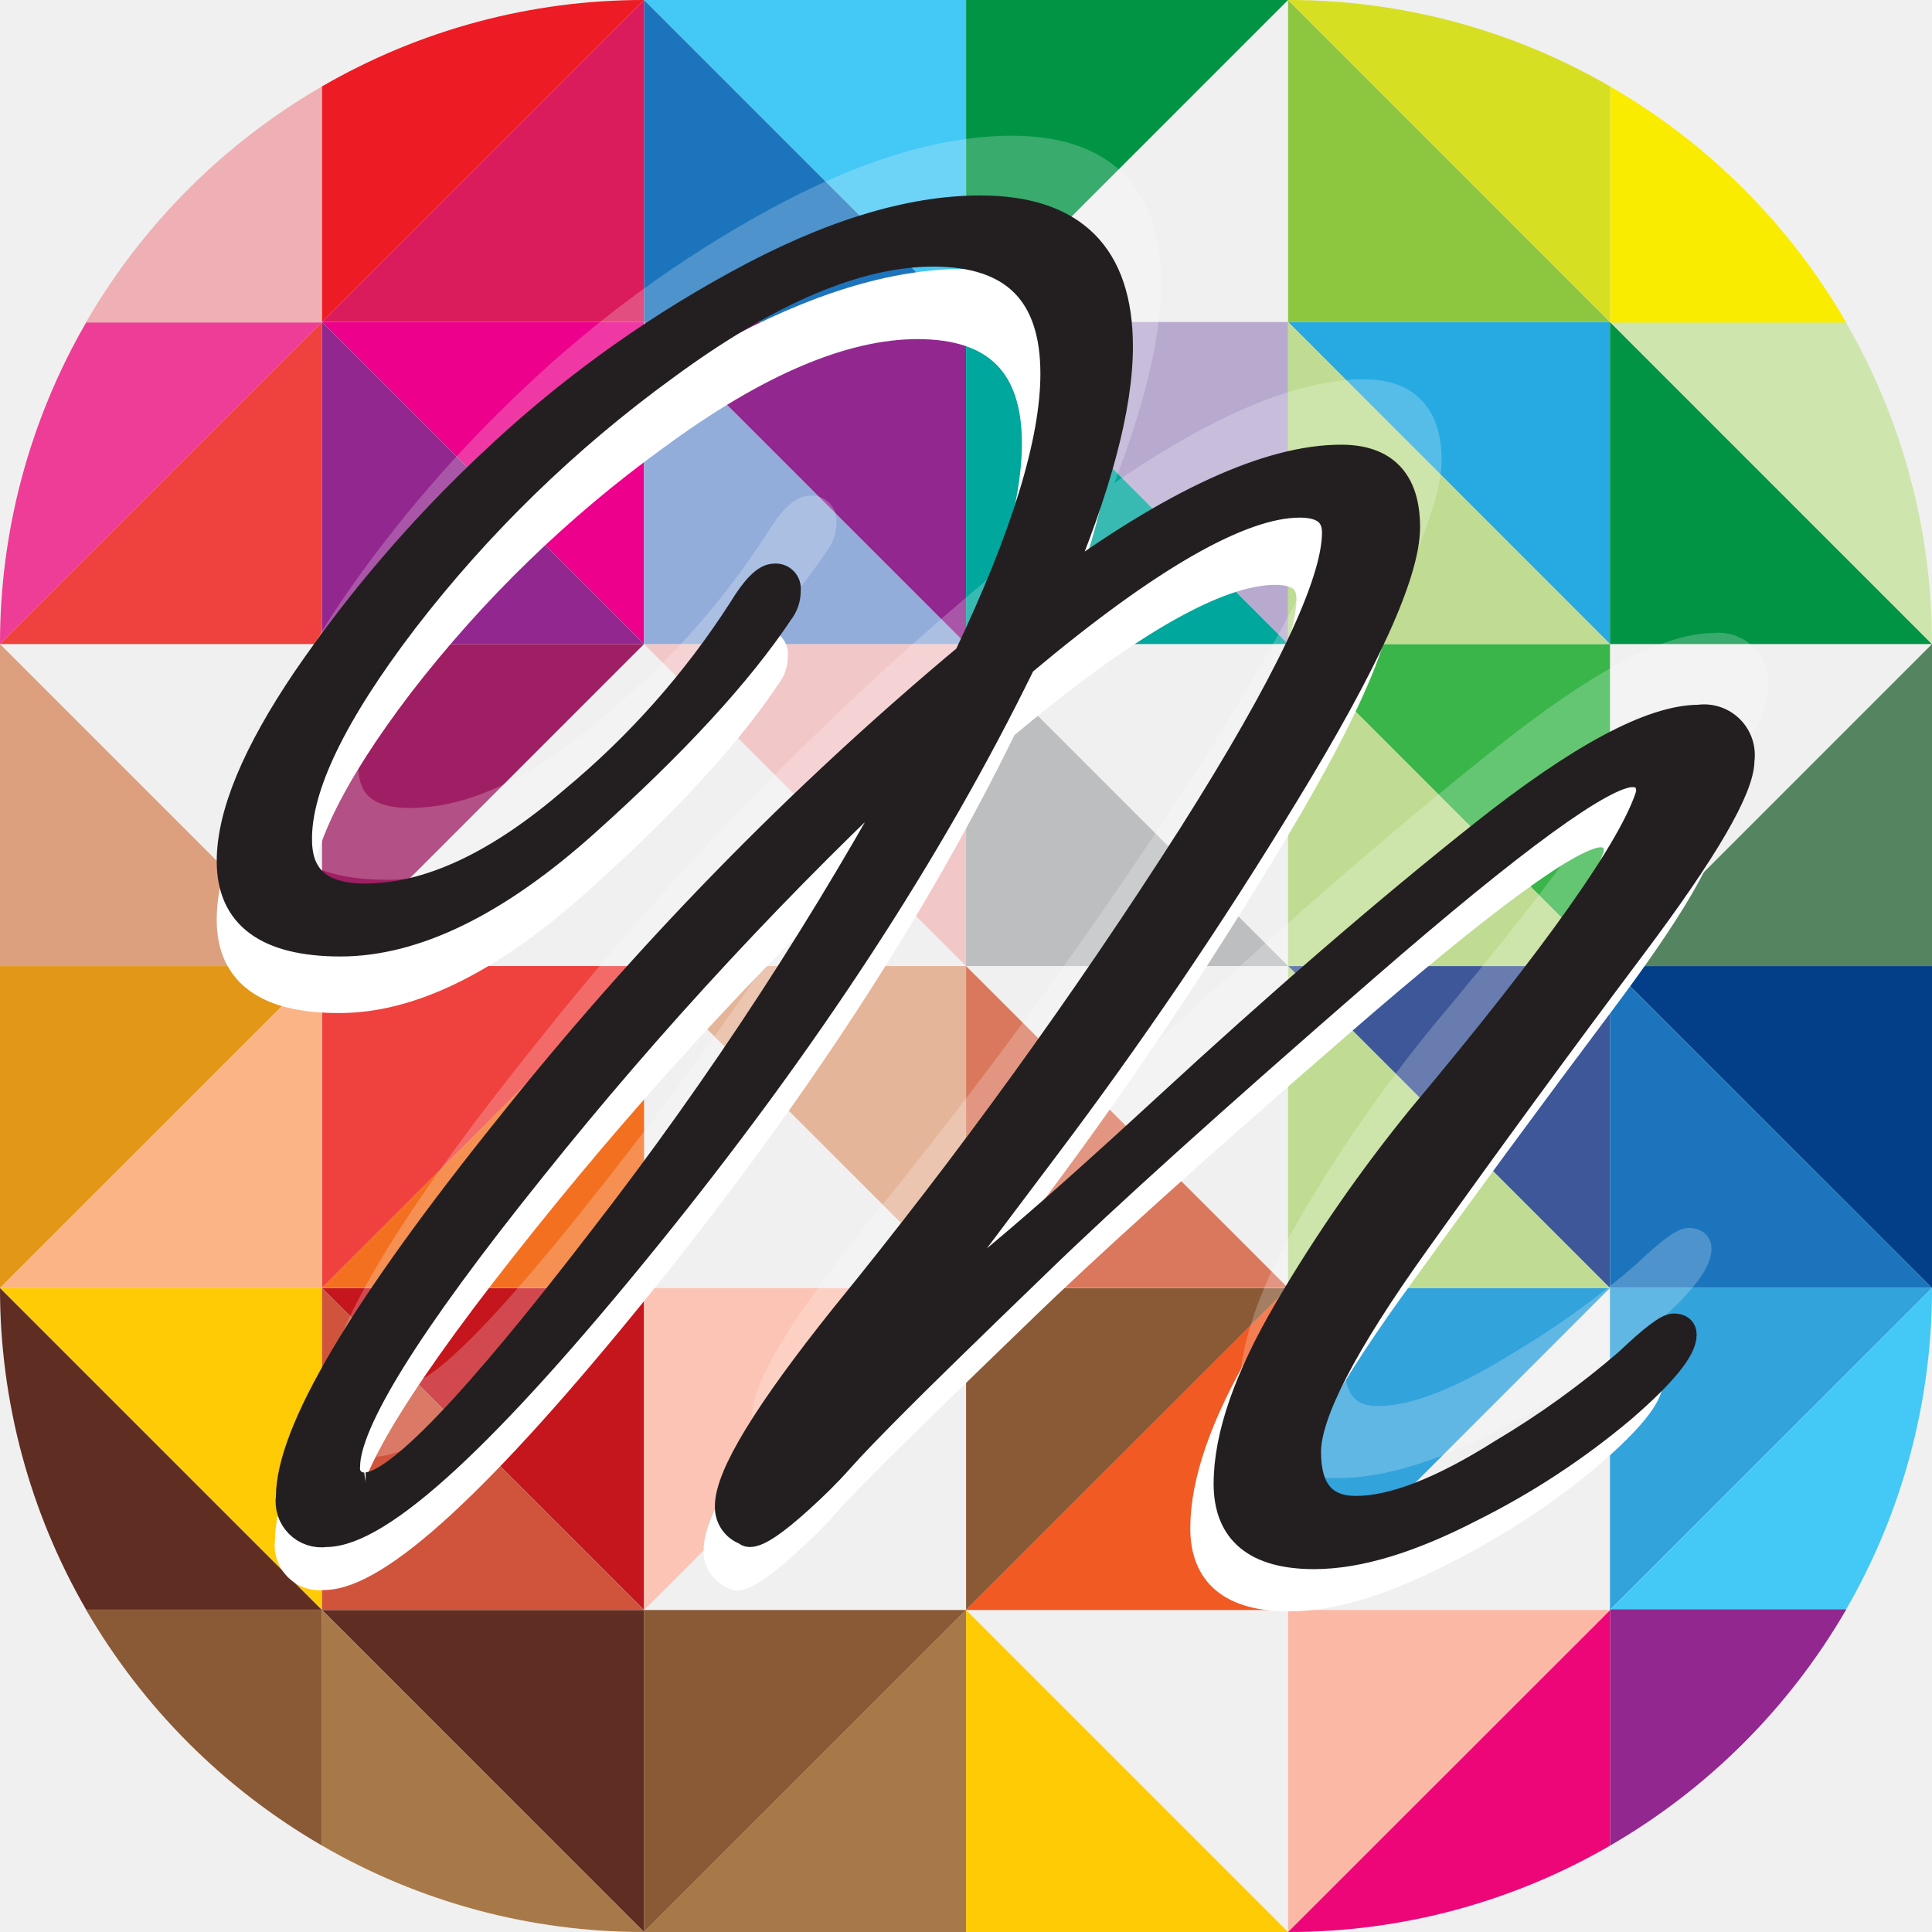
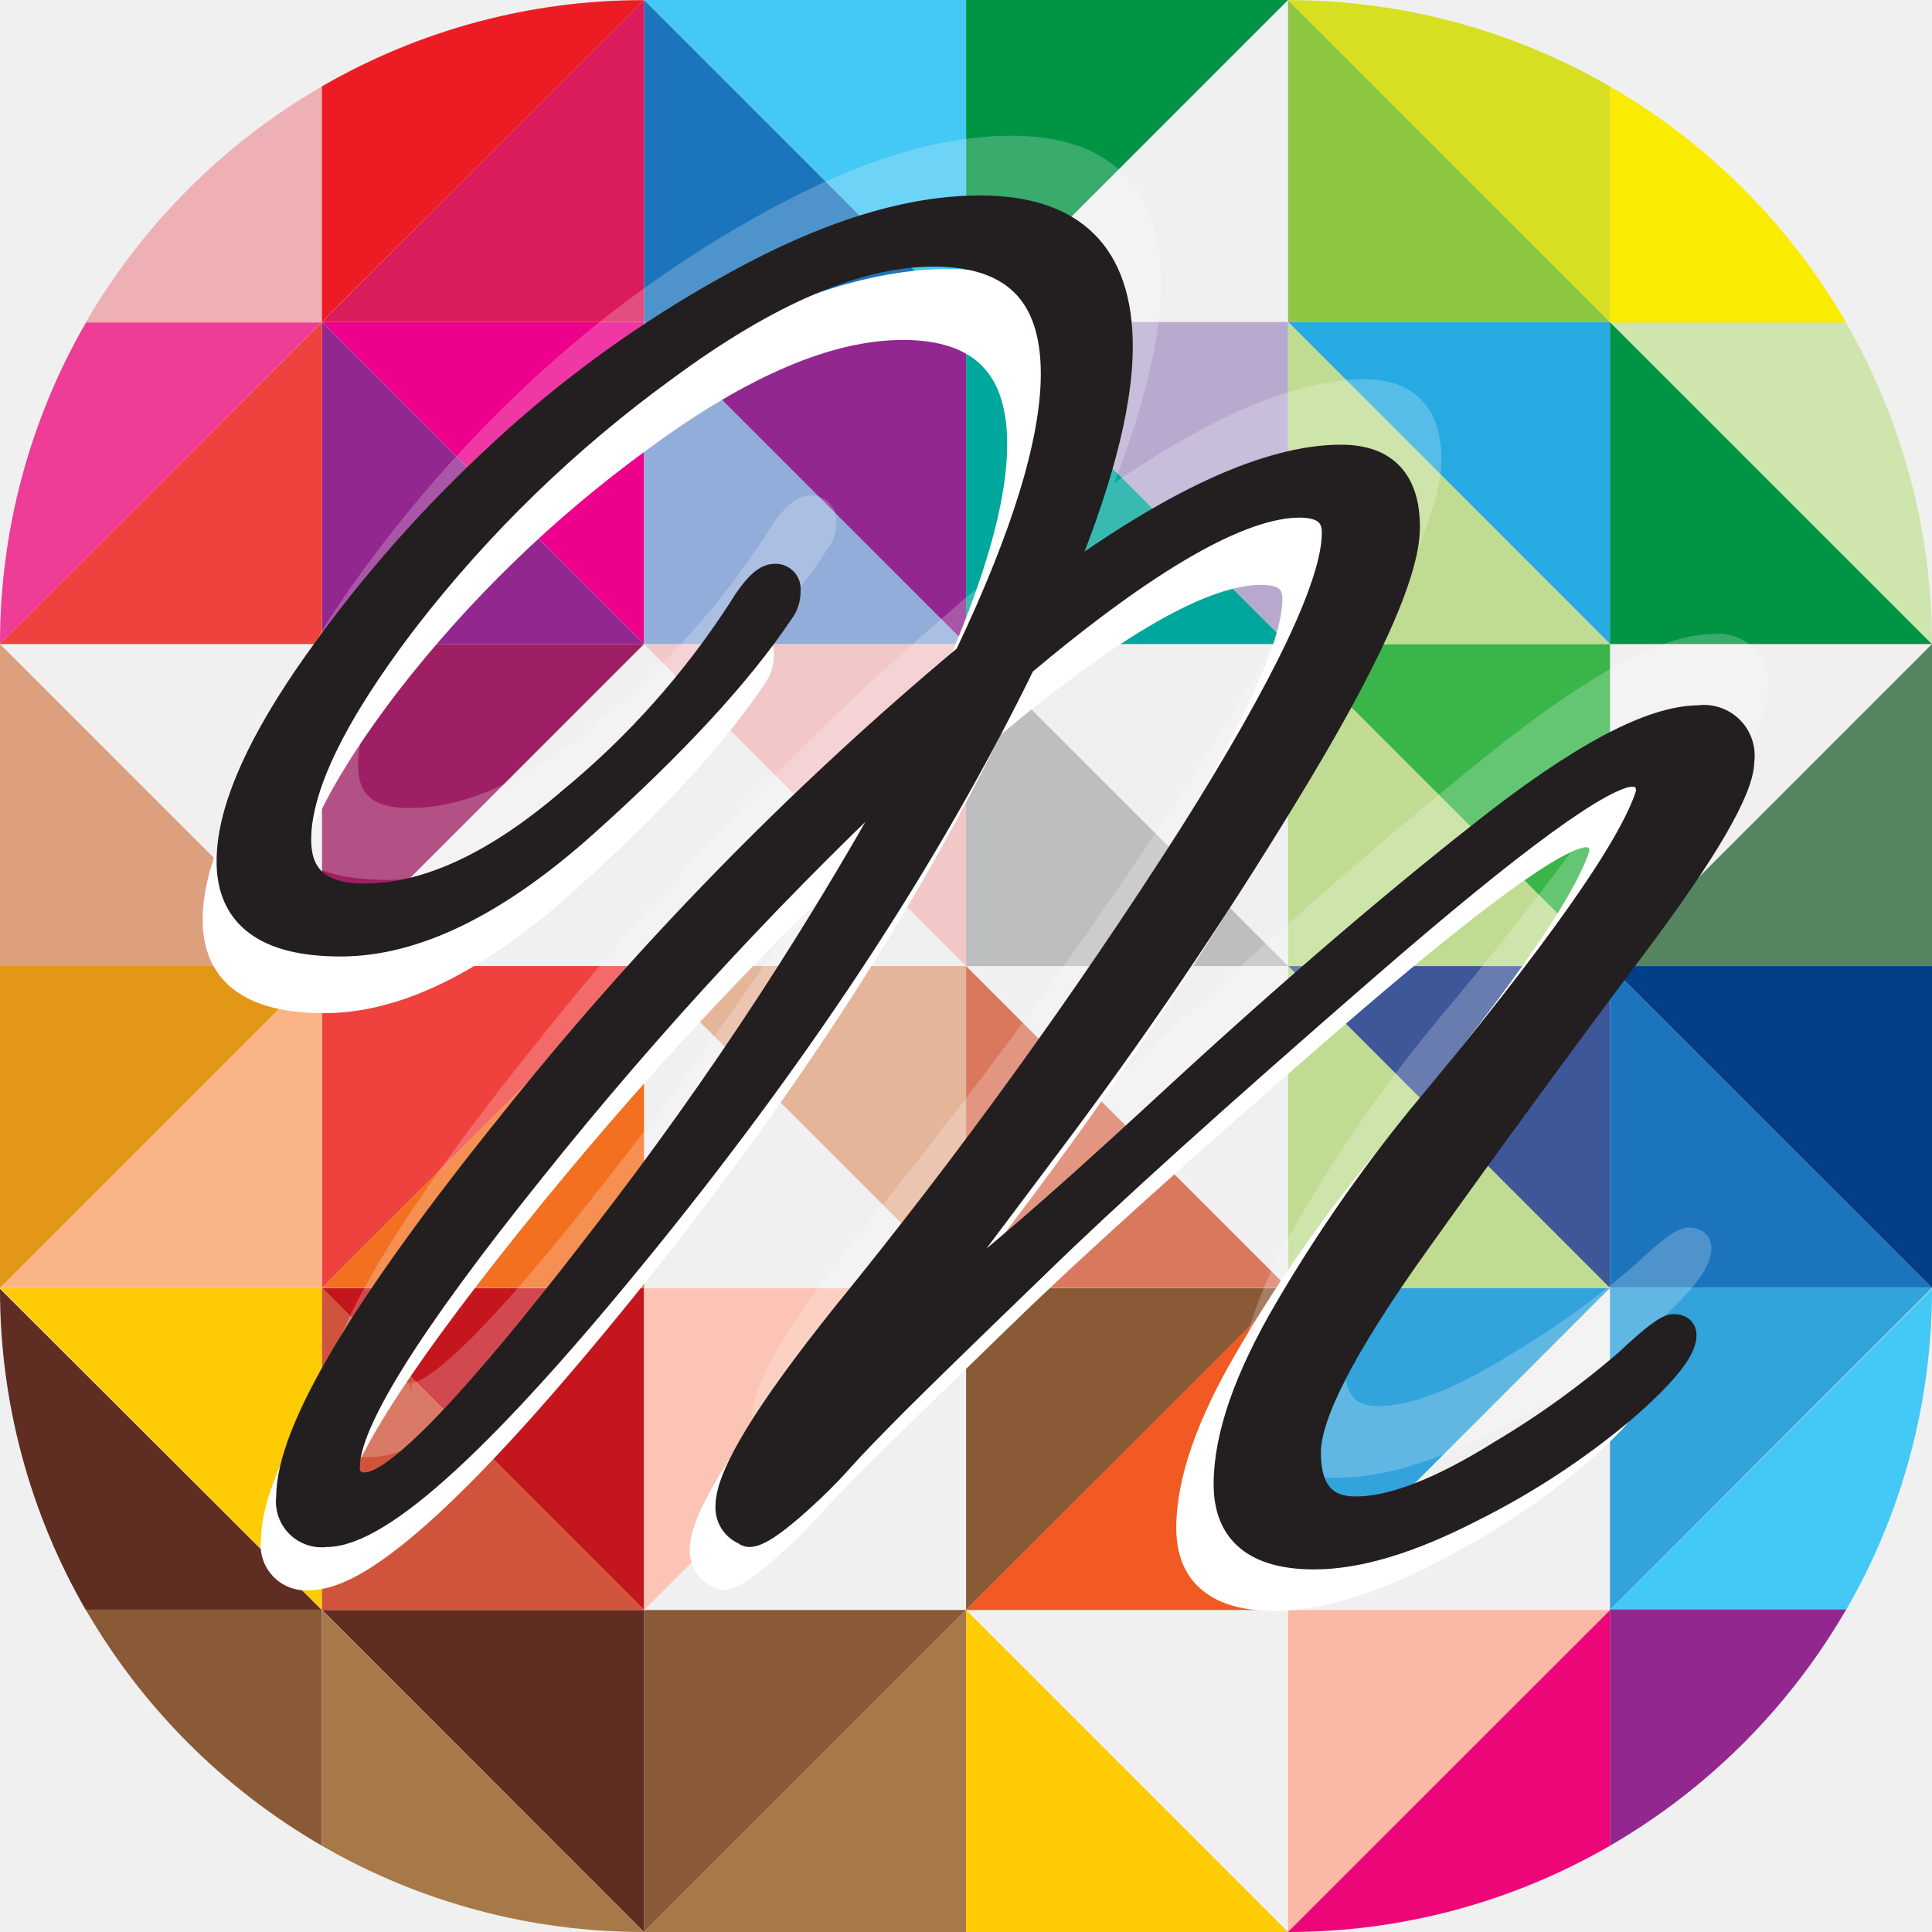
<svg xmlns="http://www.w3.org/2000/svg" id="Layer_1" data-name="Layer 1" viewBox="0 0 139.07 139.07">
  <defs>
    <style>.cls-1{fill:#009444;}.cls-2{fill:#9e1f63;}.cls-3{fill:#b8aacf;}.cls-4{fill:#92278f;}.cls-5{fill:#27aae1;}.cls-6{fill:#f2c7c8;}.cls-7{fill:#ec008c;}.cls-8{fill:#44c8f5;}.cls-9{fill:#8a5a37;}.cls-10{fill:#a87948;}.cls-11{fill:#e5b59a;}.cls-12{fill:#c4161c;}.cls-13{fill:#023f88;}.cls-14{fill:#602d23;}.cls-15{fill:#ffcb05;}.cls-16{fill:#fab8a5;}.cls-17{fill:#1c75bc;}.cls-18{fill:#92adda;}.cls-19{fill:#39b54a;}.cls-20{fill:#e39717;}.cls-21{fill:#ef413d;}.cls-22{fill:#da1c5c;}.cls-23{fill:#bcbec0;}.cls-24{fill:#00a79d;}.cls-25{fill:#3d5799;}.cls-26{fill:#558560;}.cls-27{fill:#dda07f;}.cls-28{fill:#fbc4b4;}.cls-29{fill:#da785d;}.cls-30{fill:#d0543b;}.cls-31{fill:#fab485;}.cls-32{fill:#f37021;}.cls-33{fill:#f15a22;}.cls-34{fill:#33a3dc;}.cls-35{fill:#8dc63f;}.cls-36{fill:#bfdc92;}.cls-37{fill:#cfe5ae;}.cls-38{fill:#f9ec00;}.cls-39{fill:#d7df23;}.cls-40{fill:#ee3d96;}.cls-41{fill:#eeb0b4;}.cls-42{fill:#ed1c24;}.cls-43{fill:#ed0677;}.cls-44{fill:#fff;stroke:#fff;}.cls-44,.cls-46{stroke-miterlimit:10;stroke-width:2px;}.cls-45{opacity:0.22;}.cls-46{fill:#231f20;stroke:#231f20;}</style>
  </defs>
  <polygon class="cls-1" points="69.54 23.18 92.72 0 69.54 0 69.54 23.18" />
  <polygon class="cls-2" points="23.18 69.54 46.36 46.36 23.18 46.36 23.18 69.54" />
  <polygon class="cls-3" points="69.54 23.18 92.72 46.36 92.72 23.18 69.54 23.18" />
  <polygon class="cls-4" points="46.36 23.18 69.54 46.36 69.54 23.18 46.36 23.18" />
  <polygon class="cls-5" points="92.72 23.18 115.89 46.36 115.89 23.18 92.72 23.18" />
  <polygon class="cls-6" points="46.36 46.36 69.54 69.54 69.54 46.36 46.36 46.36" />
  <polygon class="cls-7" points="23.18 23.18 46.36 46.36 46.36 23.18 23.18 23.18" />
  <polygon class="cls-8" points="46.36 0 69.54 23.18 69.54 0 46.36 0" />
  <polygon class="cls-9" points="46.36 139.07 69.54 115.89 46.36 115.89 46.36 139.07" />
  <polygon class="cls-9" points="69.54 115.89 92.72 92.72 69.54 92.72 69.54 115.89" />
  <polygon class="cls-10" points="69.54 115.89 46.36 139.07 69.54 139.07 69.54 115.89" />
  <polygon class="cls-11" points="46.36 69.54 69.54 92.71 69.54 69.54 46.36 69.54" />
  <polygon class="cls-12" points="23.18 92.72 46.36 115.89 46.36 92.72 23.18 92.72" />
  <polygon class="cls-13" points="115.89 69.54 139.07 92.71 139.07 69.54 115.89 69.54" />
  <polygon class="cls-14" points="23.18 115.89 46.36 139.07 46.36 115.89 23.18 115.89" />
  <polygon class="cls-15" points="92.72 139.07 69.54 115.89 69.54 139.07 92.72 139.07" />
  <polygon class="cls-16" points="92.72 139.07 115.89 115.89 92.72 115.89 92.72 139.07" />
  <polygon class="cls-4" points="46.36 46.36 23.18 23.18 23.18 46.36 46.36 46.36" />
  <polygon class="cls-17" points="46.36 0 69.54 23.18 46.36 23.18 46.36 0" />
  <polygon class="cls-18" points="46.36 23.18 69.54 46.36 46.36 46.36 46.36 23.18" />
  <polygon class="cls-19" points="115.89 69.54 92.72 46.36 115.89 46.36 115.89 69.54" />
  <polygon class="cls-20" points="23.18 69.54 0 92.71 0 69.54 23.18 69.54" />
  <polyline class="cls-21" points="23.18 23.18 0 46.36 23.18 46.36" />
  <polyline class="cls-22" points="46.36 0 23.18 23.18 46.36 23.18" />
  <polygon class="cls-23" points="69.54 46.36 92.72 69.54 69.54 69.54 69.54 46.36" />
  <polygon class="cls-24" points="69.54 23.18 92.72 46.36 69.54 46.36 69.54 23.18" />
  <polygon class="cls-25" points="115.89 92.72 92.72 69.54 115.89 69.54 115.89 92.72" />
  <polygon class="cls-26" points="115.89 69.54 139.07 46.36 139.07 69.54 115.89 69.54" />
  <polygon class="cls-15" points="23.18 115.89 0 92.71 23.18 92.71 23.18 115.89" />
  <polygon class="cls-27" points="0 46.36 23.18 69.54 0 69.54 0 46.36" />
  <polygon class="cls-28" points="46.36 115.89 69.54 92.72 46.36 92.72 46.36 115.89" />
  <polygon class="cls-21" points="23.18 92.71 46.36 69.54 23.18 69.54 23.18 92.71" />
  <polygon class="cls-29" points="92.72 92.71 69.54 69.54 69.54 92.71 92.72 92.71" />
  <polygon class="cls-30" points="46.36 115.89 23.18 92.72 23.18 115.89 46.36 115.89" />
  <polygon class="cls-17" points="139.07 92.71 115.89 69.54 115.89 92.71 139.07 92.71" />
  <polygon class="cls-31" points="0 92.71 23.18 69.54 23.18 92.71 0 92.71" />
  <polygon class="cls-32" points="23.18 92.71 46.36 69.54 46.36 92.71 23.18 92.71" />
  <polygon class="cls-33" points="92.72 92.71 69.54 115.89 92.72 115.89 92.72 92.71" />
  <polygon class="cls-34" points="139.07 92.71 115.89 115.89 115.89 92.71 139.07 92.71" />
  <polygon class="cls-34" points="115.89 92.71 92.72 115.89 92.72 92.71 115.89 92.71" />
  <polygon class="cls-35" points="115.89 23.18 92.72 0 92.72 23.18 115.89 23.18" />
  <polygon class="cls-36" points="115.89 46.36 92.72 23.18 92.72 46.36 115.89 46.36" />
  <polygon class="cls-36" points="115.89 69.54 92.72 46.36 92.72 69.54 115.89 69.54" />
  <polygon class="cls-36" points="115.89 92.72 92.72 69.54 92.72 92.72 115.89 92.72" />
  <polygon class="cls-1" points="139.07 46.36 115.89 23.18 115.89 46.36 139.07 46.36" />
  <polygon class="cls-1" points="115.89 23.18 115.89 23.18 115.89 23.18 115.89 23.18" />
  <polygon class="cls-1" points="92.72 0 92.72 0 92.72 23.18 92.72 23.18 92.72 0 115.89 23.18 115.89 23.18 92.72 0" />
-   <path class="cls-37" d="M121.44,28.61h0l23.17,23.18h0a46.08,46.08,0,0,0-6.21-23.18Z" transform="translate(-5.54 -5.43)" />
-   <path class="cls-38" d="M121.44,11.65v17h17A46.59,46.59,0,0,0,121.44,11.65Z" transform="translate(-5.54 -5.43)" />
-   <path class="cls-39" d="M121.44,11.65A46.09,46.09,0,0,0,98.26,5.43l23.18,23.18Z" transform="translate(-5.54 -5.43)" />
-   <path class="cls-40" d="M28.72,28.61h0L5.54,51.79h0a46.09,46.09,0,0,1,6.22-23.18Z" transform="translate(-5.54 -5.43)" />
-   <path class="cls-41" d="M28.72,11.65v17h-17A46.59,46.59,0,0,1,28.72,11.65Z" transform="translate(-5.54 -5.43)" />
-   <path class="cls-42" d="M28.72,11.65A46.12,46.12,0,0,1,51.9,5.43L28.72,28.61Z" transform="translate(-5.54 -5.43)" />
-   <path class="cls-14" d="M28.72,121.33h0L5.54,98.15h0a46.12,46.12,0,0,0,6.22,23.18Z" transform="translate(-5.54 -5.43)" />
-   <path class="cls-9" d="M28.72,138.28v-17h-17A46.64,46.64,0,0,0,28.72,138.28Z" transform="translate(-5.54 -5.43)" />
-   <path class="cls-10" d="M28.72,138.28A46.12,46.12,0,0,0,51.9,144.5L28.72,121.33Z" transform="translate(-5.54 -5.43)" />
-   <path class="cls-8" d="M121.44,121.33h0l23.17-23.18h0a46.11,46.11,0,0,1-6.21,23.18Z" transform="translate(-5.54 -5.43)" />
-   <path class="cls-4" d="M121.44,138.28v-17h17A46.64,46.64,0,0,1,121.44,138.28Z" transform="translate(-5.54 -5.43)" />
-   <path class="cls-43" d="M121.44,138.28a46.09,46.09,0,0,1-23.18,6.22l23.18-23.17Z" transform="translate(-5.54 -5.43)" />
-   <path class="cls-44" d="M28.87,118.88a2.24,2.24,0,0,1-2.54-2.54q0-6.86,15.43-26A228.41,228.41,0,0,1,74,57.29q6.1-12.82,6.1-19.94,0-8.51-8.51-8.51-8,0-18.86,8A89.56,89.56,0,0,0,34.33,54.69q-7.5,9.84-7.49,15.43,0,4.06,4.69,4.06,6.74,0,14.67-6.86A58.57,58.57,0,0,0,58.08,54c.93-1.53,1.69-2.29,2.28-2.29a.79.79,0,0,1,.89.89,2.35,2.35,0,0,1-.51,1.52Q56.43,60.59,47,69T29.88,77.35q-7.74,0-7.74-5.71,0-5,5.33-12.83a92.78,92.78,0,0,1,13-15.17A83.09,83.09,0,0,1,57.76,31.06q9.59-5.26,17.08-5.27,9.78,0,9.78,9.65,0,6.36-4.57,17.15,12.57-9.27,20.19-9.27,4.58,0,4.57,4.82T96.3,66.88A299.42,299.42,0,0,1,79.29,92l-8.51,11.3c0,.17,0,.26.12.26q4.83-3.3,17-14.48t22.35-19.31q10.23-8.12,15.18-8.12a2.58,2.58,0,0,1,2.92,2.92q0,2.93-7.62,13.08T105.45,98.44q-7.62,10.66-7.62,14.73t3.43,4.06q3.93,0,10.28-4a60.61,60.61,0,0,0,8.89-6.41c1.7-1.61,2.75-2.41,3.18-2.41s.63.17.63.5c0,1-1.41,2.76-4.25,5.21a53.86,53.86,0,0,1-10.67,7c-4.27,2.2-7.94,3.3-11,3.3q-6.11,0-6.1-5t4.26-12.25a105.74,105.74,0,0,1,9.33-13.47Q120.31,72.41,122,66.81c0-.93-.43-1.39-1.27-1.39q-3,0-18.8,13.71T78.78,100q-7.36,7.11-9.91,9.65c-1.69,1.7-3,3-3.93,4.07s-1.87,1.94-2.8,2.79c-1.78,1.61-3,2.41-3.55,2.41a.39.39,0,0,1-.26-.12A1.81,1.81,0,0,1,57.19,117q0-3.18,8.13-13.34A361.41,361.41,0,0,0,89.76,69.86q10.11-16,10.1-21.33c0-1.36-.85-2-2.54-2q-6.22,0-19.56,11.18Q68.11,77.48,51.35,98.18T28.87,118.88Zm2.79-3.3q3.3,0,16.64-17.33A249.41,249.41,0,0,0,70.78,63.77a271,271,0,0,0-27.5,29.52q-13,16.2-13,20.89A1.24,1.24,0,0,0,31.66,115.58Z" transform="translate(-5.54 -5.43)" />
+   <path class="cls-37" d="M118.24,25.41h0l23.18,23.18h0a46.12,46.12,0,0,0-6.22-23.18Z" transform="translate(-2.35 -2.23)" />
+   <path class="cls-38" d="M118.24,8.45v17h17A46.59,46.59,0,0,0,118.24,8.45Z" transform="translate(-2.35 -2.23)" />
+   <path class="cls-39" d="M118.24,8.45A46.19,46.19,0,0,0,95.06,2.24l23.18,23.17Z" transform="translate(-2.35 -2.23)" />
+   <path class="cls-40" d="M25.52,25.41h0L2.35,48.59h0A46.11,46.11,0,0,1,8.56,25.41Z" transform="translate(-2.35 -2.23)" />
+   <path class="cls-41" d="M25.52,8.45v17h-17A46.67,46.67,0,0,1,25.52,8.45Z" transform="translate(-2.35 -2.23)" />
+   <path class="cls-42" d="M25.52,8.45A46.11,46.11,0,0,1,48.7,2.24L25.52,25.41Z" transform="translate(-2.35 -2.23)" />
+   <path class="cls-14" d="M25.52,118.13h0L2.35,95h0a46.08,46.08,0,0,0,6.21,23.18Z" transform="translate(-2.35 -2.23)" />
+   <path class="cls-9" d="M25.52,135.09v-17h-17A46.59,46.59,0,0,0,25.52,135.09Z" transform="translate(-2.35 -2.23)" />
+   <path class="cls-10" d="M25.52,135.09A46.21,46.21,0,0,0,48.7,141.3L25.52,118.13Z" transform="translate(-2.35 -2.23)" />
+   <path class="cls-8" d="M118.24,118.13h0L141.42,95h0a46.09,46.09,0,0,1-6.22,23.18Z" transform="translate(-2.35 -2.23)" />
+   <path class="cls-4" d="M118.24,135.09v-17h17A46.67,46.67,0,0,1,118.24,135.09Z" transform="translate(-2.35 -2.23)" />
+   <path class="cls-43" d="M118.24,135.09a46.19,46.19,0,0,1-23.18,6.21l23.18-23.17Z" transform="translate(-2.35 -2.23)" />
+   <path class="cls-44" d="M24.67,115.69a2.25,2.25,0,0,1-2.54-2.54q0-6.87,15.43-26a228.41,228.41,0,0,1,32.19-33q6.1-12.83,6.1-19.94,0-8.5-8.51-8.51-8,0-18.86,8A90.07,90.07,0,0,0,30.13,51.49q-7.5,9.84-7.49,15.43c0,2.71,1.56,4.06,4.7,4.06Q34.06,71,42,64.12A58.29,58.29,0,0,0,53.88,50.79c.93-1.53,1.69-2.29,2.29-2.29a.78.78,0,0,1,.88.89,2.42,2.42,0,0,1-.5,1.53q-4.32,6.46-13.72,14.85T25.69,74.16q-7.76,0-7.75-5.72,0-4.95,5.33-12.83a93.7,93.7,0,0,1,13-15.17A83.09,83.09,0,0,1,53.56,27.86q9.59-5.26,17.08-5.27,9.78,0,9.78,9.66,0,6.34-4.57,17.14Q88.42,40.12,96,40.12q4.58,0,4.58,4.83T92.11,63.68a301.85,301.85,0,0,1-17,25.08l-8.51,11.3c0,.18,0,.26.13.26q4.82-3.3,17-14.48T106,66.54q10.23-8.13,15.18-8.13a2.58,2.58,0,0,1,2.92,2.92q0,2.92-7.62,13.08T101.25,95.24Q93.63,105.91,93.63,110T97.06,114q3.93,0,10.29-4a61.76,61.76,0,0,0,8.89-6.41c1.69-1.61,2.75-2.41,3.17-2.41s.64.17.64.51c0,1-1.42,2.75-4.26,5.2a53.86,53.86,0,0,1-10.67,7q-6.41,3.3-11,3.3-6.11,0-6.1-5T92.3,99.94a105.62,105.62,0,0,1,9.33-13.46q14.48-17.28,16.13-22.86c0-.94-.42-1.4-1.27-1.4q-3,0-18.8,13.71T74.58,96.76q-7.36,7.13-9.91,9.66t-3.93,4.06c-.94,1-1.87,2-2.8,2.79-1.77,1.61-3,2.42-3.55,2.42a.4.4,0,0,1-.26-.13A1.8,1.8,0,0,1,53,113.78q0-3.16,8.13-13.33A361.17,361.17,0,0,0,85.57,66.66q10.09-16,10.09-21.33c0-1.36-.84-2-2.54-2q-6.23,0-19.56,11.17Q63.91,74.29,47.15,95T24.67,115.69Zm2.79-3.31q3.3,0,16.64-17.33A249.41,249.41,0,0,0,66.58,60.57a271,271,0,0,0-27.5,29.52q-13,16.2-13,20.9A1.23,1.23,0,0,0,27.46,112.38Z" transform="translate(-2.35 -2.23)" />
  <g class="cls-45">
-     <path class="cls-44" d="M32.36,109.29a2.24,2.24,0,0,1-2.54-2.54q0-6.85,15.43-26a227.94,227.94,0,0,1,32.2-33q6.09-12.83,6.09-19.94,0-8.51-8.51-8.51-8,0-18.86,8A90.07,90.07,0,0,0,37.82,45.1q-7.49,9.84-7.49,15.43,0,4.06,4.7,4.06,6.74,0,14.67-6.86A58.26,58.26,0,0,0,61.57,44.4c.93-1.53,1.7-2.29,2.29-2.29a.79.79,0,0,1,.89.89,2.35,2.35,0,0,1-.51,1.52Q59.92,51,50.52,59.38T33.38,67.76q-7.76,0-7.75-5.71,0-4.95,5.34-12.83A92.71,92.71,0,0,1,44,34.05,83.09,83.09,0,0,1,61.25,21.47q9.6-5.26,17.09-5.27,9.76,0,9.78,9.65,0,6.36-4.58,17.15,12.57-9.27,20.2-9.27c3,0,4.57,1.61,4.57,4.82S105.47,48,99.8,57.29a299.42,299.42,0,0,1-17,25.08l-8.51,11.3c0,.17,0,.26.13.26q4.83-3.3,16.95-14.48t22.36-19.31Q123.93,52,128.88,52a2.58,2.58,0,0,1,2.92,2.92q0,2.93-7.62,13.08T108.94,88.85q-7.62,10.66-7.62,14.73c0,2.71,1.15,4.06,3.43,4.06,2.63,0,6-1.33,10.29-4a61.76,61.76,0,0,0,8.89-6.41c1.69-1.61,2.75-2.41,3.17-2.41s.64.17.64.5q0,1.53-4.26,5.21a53.77,53.77,0,0,1-10.66,7q-6.42,3.3-11,3.3-6.09,0-6.09-5T100,93.55a107.83,107.83,0,0,1,9.33-13.47q14.49-17.27,16.13-22.86c0-.93-.42-1.39-1.27-1.39q-3,0-18.79,13.71T82.27,90.37q-7.36,7.11-9.9,9.65c-1.7,1.7-3,3-3.94,4.07s-1.86,2-2.79,2.79c-1.78,1.61-3,2.41-3.56,2.41a.37.37,0,0,1-.25-.12,1.8,1.8,0,0,1-1.15-1.78q0-3.18,8.13-13.34A359.8,359.8,0,0,0,93.26,60.27q10.09-16,10.1-21.33c0-1.36-.85-2-2.54-2q-6.22,0-19.56,11.18Q71.6,67.9,54.84,88.59T32.36,109.29Zm2.8-3.3q3.3,0,16.63-17.33A248.5,248.5,0,0,0,74.27,54.18,269.9,269.9,0,0,0,46.78,83.7q-13,16.2-13,20.89A1.23,1.23,0,0,0,35.16,106Z" transform="translate(-5.54 -5.43)" />
+     <path class="cls-44" d="M29.16,106.1a2.25,2.25,0,0,1-2.54-2.54q0-6.87,15.43-26a227.94,227.94,0,0,1,32.2-33q6.09-12.82,6.09-19.94,0-8.5-8.5-8.51-8,0-18.86,8A89.82,89.82,0,0,0,34.63,41.9q-7.5,9.84-7.5,15.43,0,4.06,4.7,4.06,6.74,0,14.67-6.86A58.05,58.05,0,0,0,58.37,41.2c.93-1.53,1.7-2.29,2.29-2.29a.79.79,0,0,1,.89.89A2.37,2.37,0,0,1,61,41.33Q56.72,47.8,47.33,56.18T30.18,64.57q-7.75,0-7.75-5.72,0-5,5.34-12.83a93.12,93.12,0,0,1,13-15.17A82.75,82.75,0,0,1,58.06,18.28Q67.65,13,75.14,13q9.78,0,9.78,9.66,0,6.35-4.58,17.14,12.59-9.27,20.2-9.27,4.58,0,4.57,4.83T96.6,54.09a299.42,299.42,0,0,1-17,25.08l-8.51,11.3c0,.18.05.26.13.26q4.83-3.3,17-14.48T110.51,57q10.21-8.13,15.17-8.13a2.58,2.58,0,0,1,2.92,2.92q0,2.92-7.61,13.08T105.75,85.65q-7.62,10.66-7.62,14.73t3.42,4.06q3.95,0,10.29-4A61.18,61.18,0,0,0,120.73,94c1.69-1.61,2.75-2.41,3.18-2.41s.63.17.63.51c0,1-1.42,2.75-4.25,5.2a54.16,54.16,0,0,1-10.67,7q-6.42,3.3-11,3.3-6.09,0-6.09-5t4.25-12.25a106.71,106.71,0,0,1,9.34-13.46Q120.61,59.61,122.26,54c0-.94-.43-1.4-1.27-1.4q-3.06,0-18.8,13.71T79.08,87.17q-7.38,7.13-9.91,9.66t-3.94,4.06c-.93,1-1.86,2-2.79,2.79-1.78,1.61-3,2.42-3.56,2.42a.38.38,0,0,1-.25-.13,1.8,1.8,0,0,1-1.14-1.78q0-3.16,8.12-13.33A361.17,361.17,0,0,0,90.06,57.07q10.09-16,10.1-21.33c0-1.36-.85-2-2.54-2q-6.23,0-19.56,11.17Q68.4,64.7,51.64,85.39T29.16,106.1Zm2.8-3.31q3.3,0,16.64-17.33A248.39,248.39,0,0,0,71.07,51,270.08,270.08,0,0,0,43.58,80.51q-13,16.18-13,20.89A1.23,1.23,0,0,0,32,102.79Z" transform="translate(-2.35 -2.23)" />
  </g>
-   <path class="cls-46" d="M29,115.79a2.3,2.3,0,0,1-2.6-2.6q0-7,15.79-26.65a233.57,233.57,0,0,1,33-33.8q6.24-13.12,6.24-20.41,0-8.71-8.71-8.71-8.19,0-19.31,8.19A91.7,91.7,0,0,0,34.62,50.08Q26.94,60.15,27,65.87c0,2.78,1.6,4.16,4.81,4.16q6.89,0,15-7A59.66,59.66,0,0,0,58.93,49.36Q60.36,47,61.27,47a.81.81,0,0,1,.91.91,2.44,2.44,0,0,1-.52,1.56q-4.42,6.63-14,15.21T30.07,73.28q-7.93,0-7.93-5.85,0-5.07,5.46-13.13A95.23,95.23,0,0,1,40.92,38.77,84.64,84.64,0,0,1,58.6,25.9q9.83-5.4,17.49-5.4,10,0,10,9.88,0,6.51-4.68,17.55,12.87-9.49,20.67-9.49,4.68,0,4.68,4.94T98.06,62.56A306.92,306.92,0,0,1,80.64,88.23L71.93,99.8c0,.17,0,.26.13.26Q77,96.69,89.41,85.24t22.88-19.76q10.47-8.31,15.54-8.32a2.65,2.65,0,0,1,3,3q0,3-7.8,13.39t-15.6,21.32q-7.8,10.92-7.8,15.08t3.51,4.16c2.68,0,6.2-1.36,10.53-4.1a62.85,62.85,0,0,0,9.1-6.56c1.73-1.65,2.82-2.47,3.25-2.47s.65.17.65.52q0,1.56-4.36,5.33A55.21,55.21,0,0,1,111.38,114q-6.55,3.38-11.24,3.38-6.24,0-6.24-5.14t4.35-12.54a110,110,0,0,1,9.56-13.78q14.82-17.69,16.51-23.4c0-1-.44-1.43-1.3-1.43q-3.12,0-19.24,14T80.12,96.42Q72.58,103.7,70,106.3c-1.73,1.74-3.08,3.12-4,4.16s-1.91,2-2.86,2.86q-2.73,2.48-3.64,2.47a.35.35,0,0,1-.26-.13A1.84,1.84,0,0,1,58,113.84q0-3.25,8.32-13.65a369.72,369.72,0,0,0,25-34.58Q101.7,49.23,101.7,43.77c0-1.38-.87-2.08-2.6-2.08q-6.37,0-20,11.44Q69.19,73.41,52,94.6T29,115.79Zm2.86-3.38q3.38,0,17-17.74a255.37,255.37,0,0,0,23-35.3A277.2,277.2,0,0,0,43.78,89.59Q30.46,106.18,30.46,111A1.27,1.27,0,0,0,31.89,112.41Z" transform="translate(-5.54 -5.43)" />
+   <path class="cls-46" d="M25.83,112.59a2.3,2.3,0,0,1-2.6-2.6q0-7,15.8-26.65a233.52,233.52,0,0,1,33-33.8q6.24-13.12,6.24-20.41,0-8.7-8.71-8.71-8.19,0-19.3,8.19A91.76,91.76,0,0,0,31.42,46.88q-7.67,10.07-7.67,15.79c0,2.78,1.6,4.16,4.81,4.16q6.89,0,15-7A59.83,59.83,0,0,0,55.73,46.16q1.43-2.34,2.34-2.34a.81.81,0,0,1,.91.91,2.39,2.39,0,0,1-.52,1.56Q54,52.92,44.42,61.5T26.87,70.08q-7.94,0-7.93-5.85,0-5.07,5.46-13.13A94.82,94.82,0,0,1,37.73,35.57,84.12,84.12,0,0,1,55.41,22.7q9.81-5.4,17.48-5.4,10,0,10,9.88,0,6.51-4.68,17.55,12.87-9.48,20.67-9.49,4.68,0,4.68,4.94T94.86,59.36A305.28,305.28,0,0,1,77.44,85L68.73,96.6c0,.18,0,.26.13.26Q73.8,93.49,86.22,82T109.1,62.28Q119.56,54,124.63,54a2.65,2.65,0,0,1,3,3q0,3-7.8,13.39t-15.6,21.32q-7.8,10.92-7.8,15.08c0,2.78,1.17,4.16,3.51,4.16q4,0,10.53-4.09a62.92,62.92,0,0,0,9.1-6.57c1.73-1.64,2.82-2.47,3.25-2.47s.65.18.65.52q0,1.56-4.35,5.33a55.35,55.35,0,0,1-10.92,7.15q-6.57,3.38-11.25,3.38-6.24,0-6.24-5.13t4.36-12.55a108.91,108.91,0,0,1,9.55-13.78Q119.43,65,121.12,59.29c0-.95-.43-1.43-1.3-1.43q-3.12,0-19.24,14T76.92,93.22q-7.55,7.29-10.14,9.88c-1.73,1.74-3.08,3.12-4,4.16s-1.91,2-2.86,2.86q-2.73,2.47-3.64,2.47a.36.36,0,0,1-.26-.13,1.84,1.84,0,0,1-1.17-1.82q0-3.24,8.32-13.65a369.94,369.94,0,0,0,25-34.58Q98.51,46,98.5,40.57c0-1.38-.87-2.08-2.6-2.08q-6.37,0-20,11.44Q66,70.21,48.84,91.4T25.83,112.59Zm2.86-3.38q3.37,0,17-17.74a254.78,254.78,0,0,0,23-35.3A276.26,276.26,0,0,0,40.59,86.4Q27.25,103,27.26,107.78A1.26,1.26,0,0,0,28.69,109.21Z" transform="translate(-2.35 -2.23)" />
</svg>
